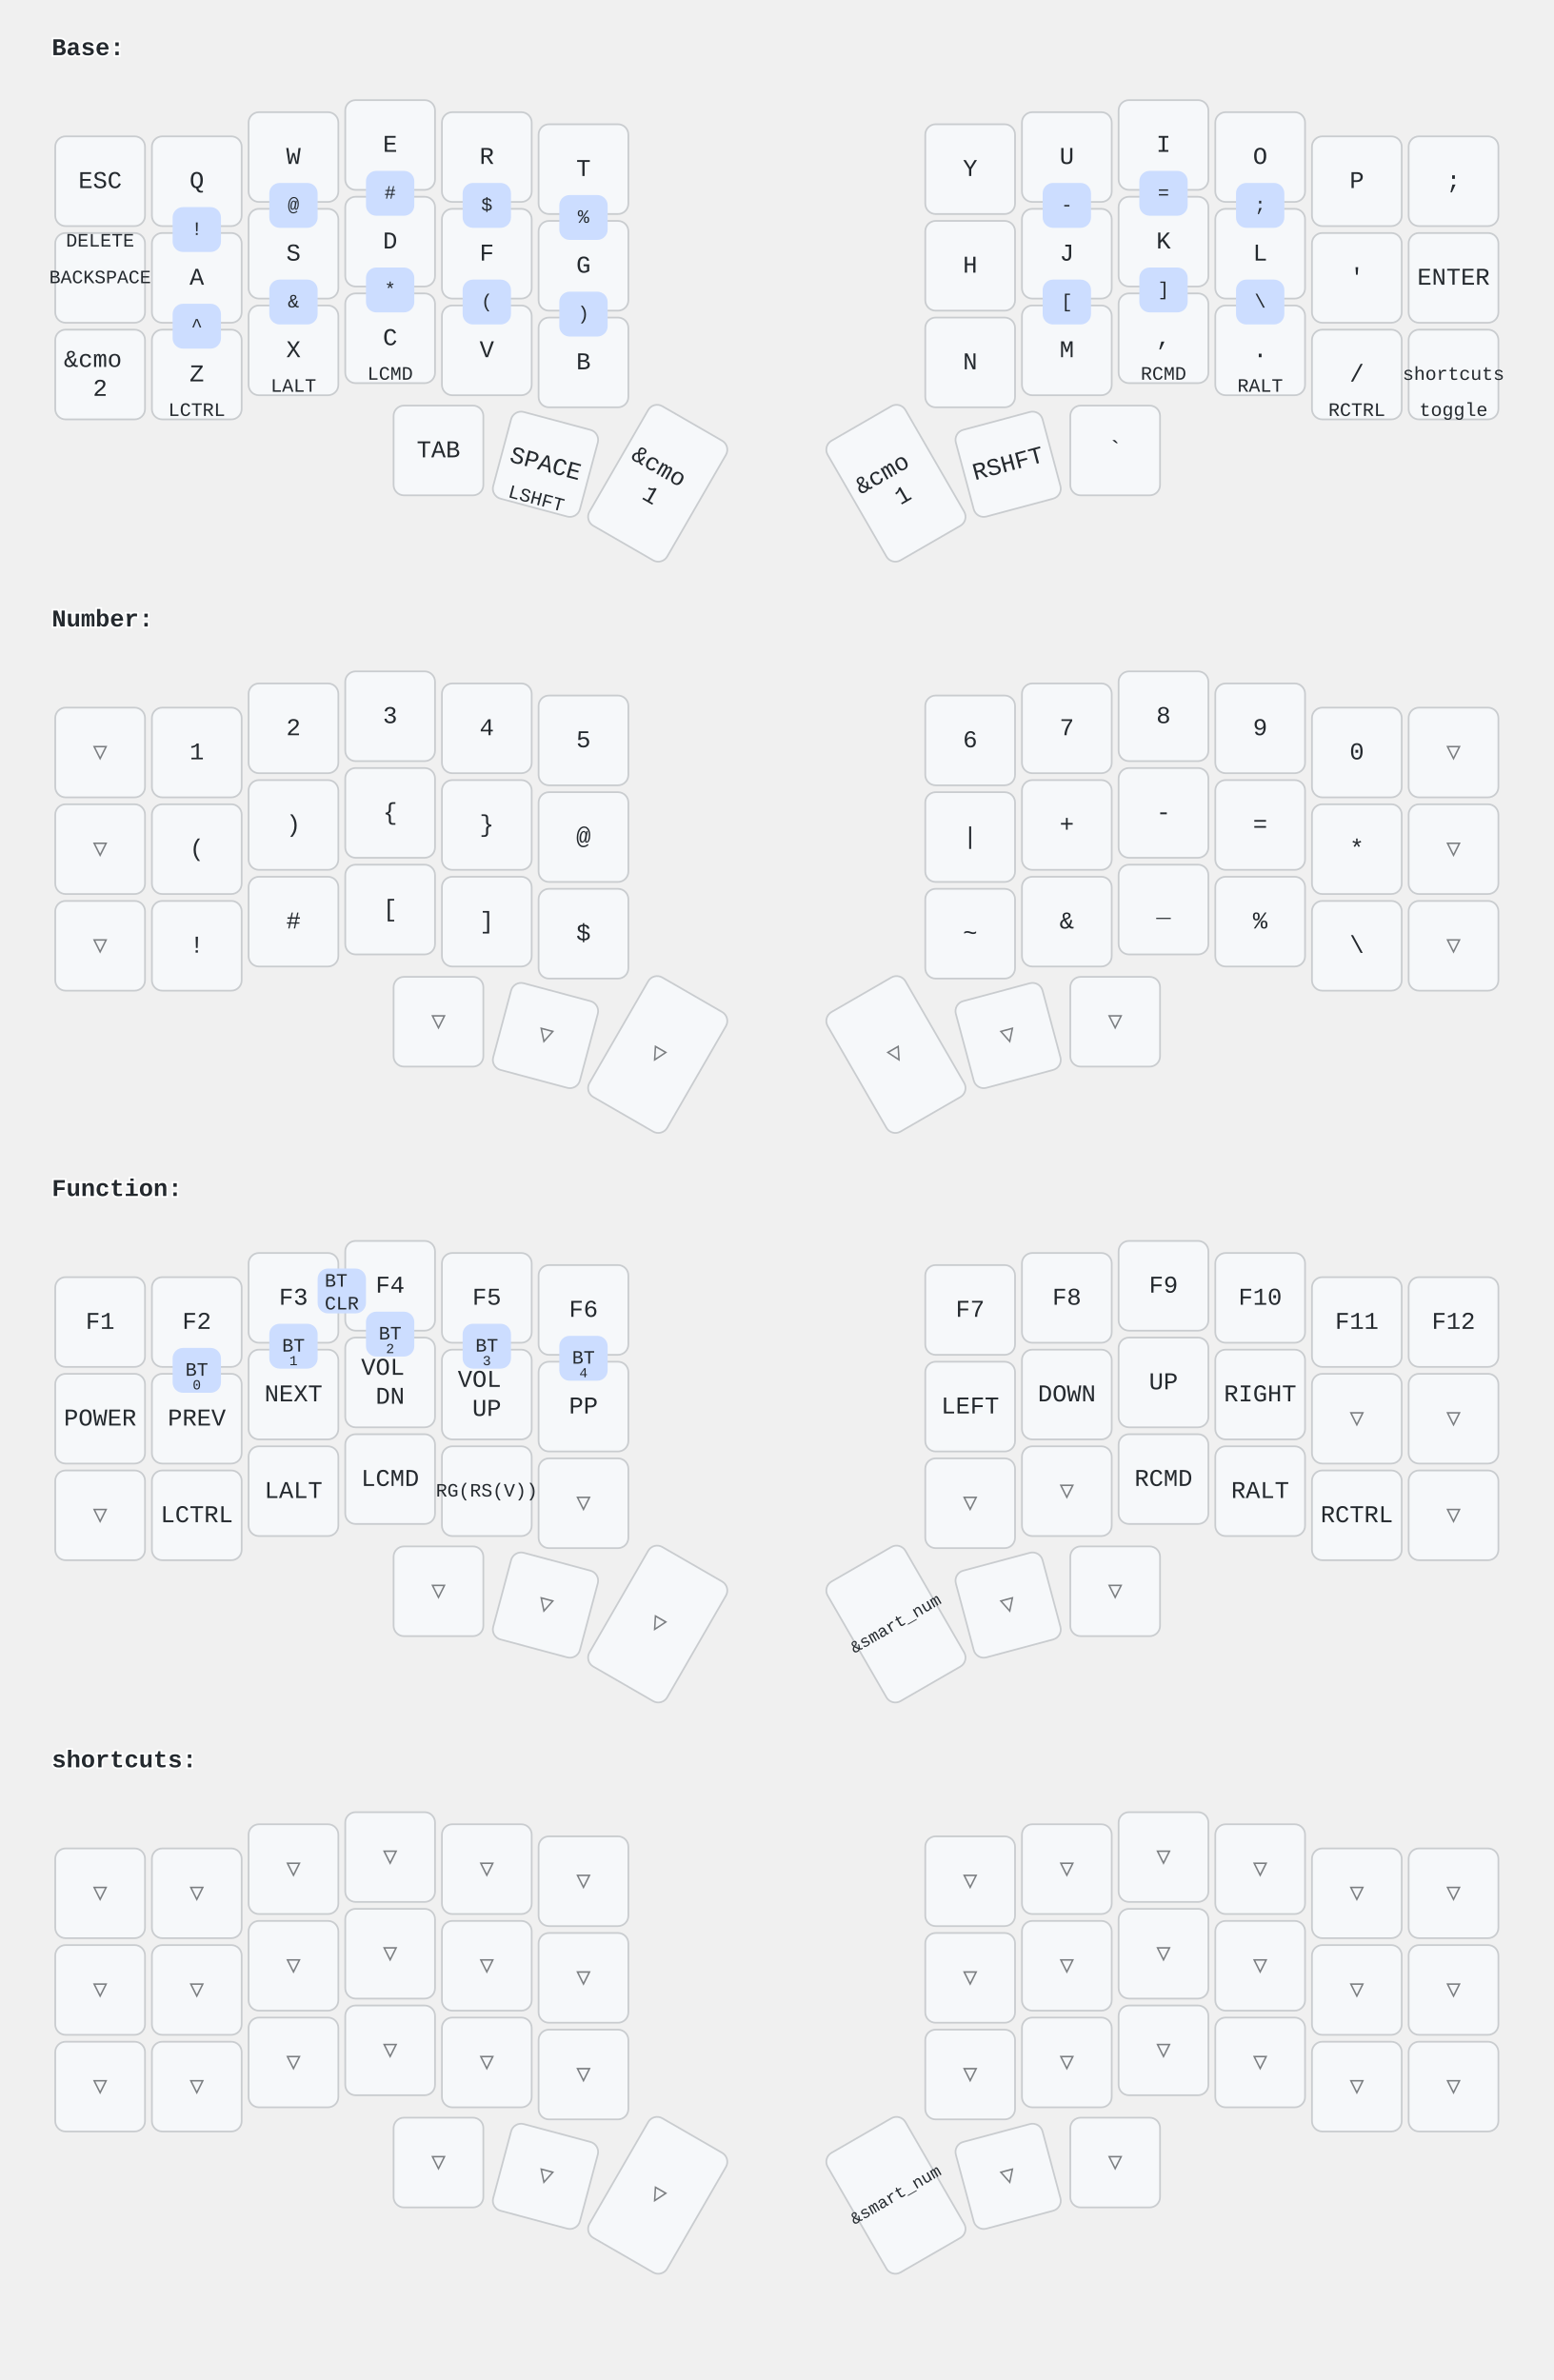
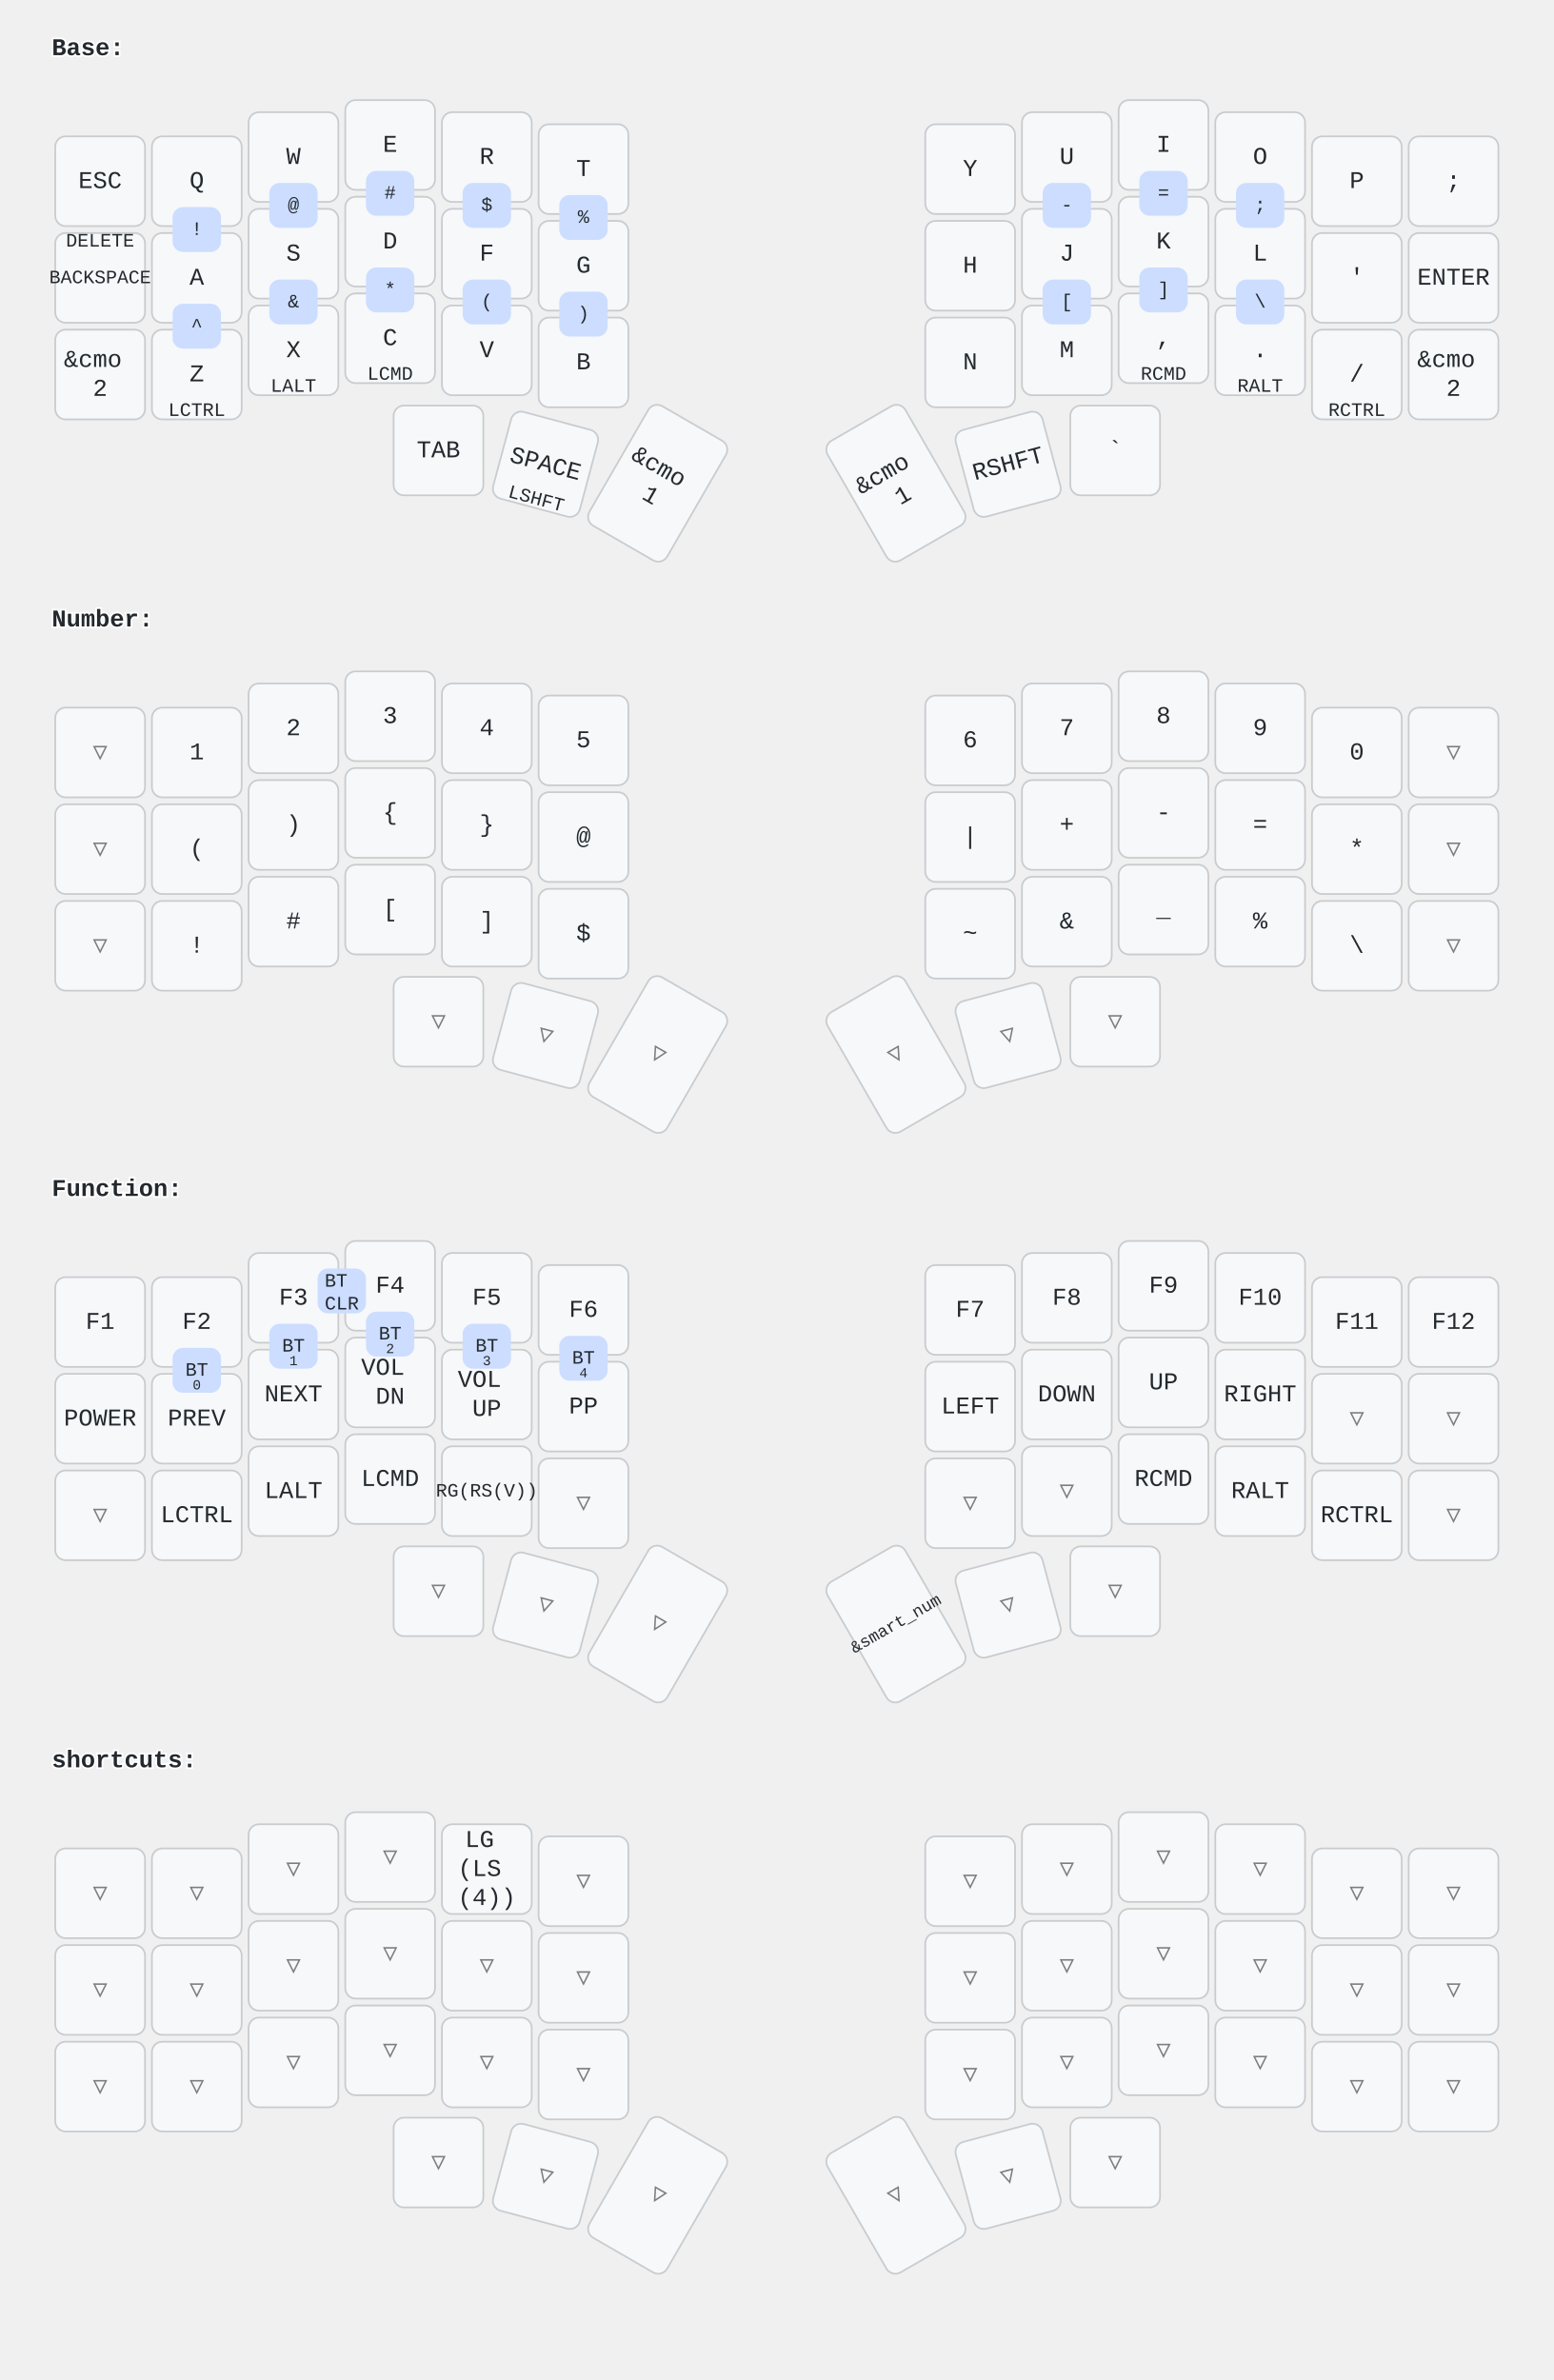
<svg xmlns="http://www.w3.org/2000/svg" width="900" height="1379" viewBox="0 0 900 1379" class="keymap">
  <style>/* inherit to force styles through use tags */
svg path {
    fill: inherit;
}

/* font and background color specifications */
svg.keymap {
    font-family: SFMono-Regular,Consolas,Liberation Mono,Menlo,monospace;
    font-size: 14px;
    font-kerning: normal;
    text-rendering: optimizeLegibility;
    fill: #24292e;
}

/* default key styling */
rect.key {
    fill: #f6f8fa;
    stroke: #c9cccf;
    stroke-width: 1;
}

/* default key side styling, only used is draw_key_sides is set */
rect.side {
    filter: brightness(90%);
}

/* color accent for combo boxes */
rect.combo, rect.combo-separate {
    fill: #cdf;
}

/* color accent for held keys */
rect.held, rect.combo.held {
    fill: #fdd;
}

/* color accent for ghost (optional) keys */
rect.ghost, rect.combo.ghost {
    stroke-dasharray: 4, 4;
    stroke-width: 2;
}

text {
    text-anchor: middle;
    dominant-baseline: middle;
}

/* styling for layer labels */
text.label {
    font-weight: bold;
    text-anchor: start;
    stroke: white;
    stroke-width: 2;
    paint-order: stroke;
}

/* styling for combo tap, and key hold/shifted label text */
text.combo, text.hold, text.shifted {
    font-size: 11px;
}

text.hold {
    text-anchor: middle;
    dominant-baseline: auto;
}

text.shifted {
    text-anchor: middle;
    dominant-baseline: hanging;
}

/* styling for hold/shifted label text in combo box */
text.combo.hold, text.combo.shifted {
    font-size: 8px;
}

/* lighter symbol for transparent keys */
text.trans {
    fill: #7b7e81;
}

/* styling for combo dendrons */
path.combo {
    stroke-width: 1;
    stroke: gray;
    fill: none;
}

/* Start Tabler Icons Cleanup */
/* cannot use height/width with glyphs */
.icon-tabler &gt; path {
    fill: inherit;
    stroke: inherit;
    stroke-width: 2;
}
/* hide tabler's default box */
.icon-tabler &gt; path[stroke="none"][fill="none"] {
    visibility: hidden;
}
/* End Tabler Icons Cleanup */
</style>
  <g transform="translate(30, 0)" class="layer-Base">
    <text x="0" y="28" class="label">Base:</text>
    <g transform="translate(0, 56)">
      <g transform="translate(28, 49)" class="key keypos-0">
        <rect rx="6" ry="6" x="-26" y="-26" width="52" height="52" class="key" />
        <text x="0" y="0" class="key tap">ESC</text>
      </g>
      <g transform="translate(84, 49)" class="key keypos-1">
        <rect rx="6" ry="6" x="-26" y="-26" width="52" height="52" class="key" />
        <text x="0" y="0" class="key tap">Q</text>
      </g>
      <g transform="translate(140, 35)" class="key keypos-2">
        <rect rx="6" ry="6" x="-26" y="-26" width="52" height="52" class="key" />
        <text x="0" y="0" class="key tap">W</text>
      </g>
      <g transform="translate(196, 28)" class="key keypos-3">
        <rect rx="6" ry="6" x="-26" y="-26" width="52" height="52" class="key" />
        <text x="0" y="0" class="key tap">E</text>
      </g>
      <g transform="translate(252, 35)" class="key keypos-4">
        <rect rx="6" ry="6" x="-26" y="-26" width="52" height="52" class="key" />
        <text x="0" y="0" class="key tap">R</text>
      </g>
      <g transform="translate(308, 42)" class="key keypos-5">
        <rect rx="6" ry="6" x="-26" y="-26" width="52" height="52" class="key" />
        <text x="0" y="0" class="key tap">T</text>
      </g>
      <g transform="translate(532, 42)" class="key keypos-6">
        <rect rx="6" ry="6" x="-26" y="-26" width="52" height="52" class="key" />
        <text x="0" y="0" class="key tap">Y</text>
      </g>
      <g transform="translate(588, 35)" class="key keypos-7">
        <rect rx="6" ry="6" x="-26" y="-26" width="52" height="52" class="key" />
        <text x="0" y="0" class="key tap">U</text>
      </g>
      <g transform="translate(644, 28)" class="key keypos-8">
        <rect rx="6" ry="6" x="-26" y="-26" width="52" height="52" class="key" />
        <text x="0" y="0" class="key tap">I</text>
      </g>
      <g transform="translate(700, 35)" class="key keypos-9">
        <rect rx="6" ry="6" x="-26" y="-26" width="52" height="52" class="key" />
        <text x="0" y="0" class="key tap">O</text>
      </g>
      <g transform="translate(756, 49)" class="key keypos-10">
        <rect rx="6" ry="6" x="-26" y="-26" width="52" height="52" class="key" />
        <text x="0" y="0" class="key tap">P</text>
      </g>
      <g transform="translate(812, 49)" class="key keypos-11">
        <rect rx="6" ry="6" x="-26" y="-26" width="52" height="52" class="key" />
        <text x="0" y="0" class="key tap">;</text>
      </g>
      <g transform="translate(28, 105)" class="key keypos-12">
        <rect rx="6" ry="6" x="-26" y="-26" width="52" height="52" class="key" />
        <text x="0" y="0" class="key tap">
          <tspan style="font-size: 78%">BACKSPACE</tspan>
        </text>
        <text x="0" y="-24" class="key shifted">DELETE</text>
      </g>
      <g transform="translate(84, 105)" class="key keypos-13">
        <rect rx="6" ry="6" x="-26" y="-26" width="52" height="52" class="key" />
        <text x="0" y="0" class="key tap">A</text>
      </g>
      <g transform="translate(140, 91)" class="key keypos-14">
        <rect rx="6" ry="6" x="-26" y="-26" width="52" height="52" class="key" />
        <text x="0" y="0" class="key tap">S</text>
      </g>
      <g transform="translate(196, 84)" class="key keypos-15">
        <rect rx="6" ry="6" x="-26" y="-26" width="52" height="52" class="key" />
        <text x="0" y="0" class="key tap">D</text>
      </g>
      <g transform="translate(252, 91)" class="key keypos-16">
        <rect rx="6" ry="6" x="-26" y="-26" width="52" height="52" class="key" />
        <text x="0" y="0" class="key tap">F</text>
      </g>
      <g transform="translate(308, 98)" class="key keypos-17">
        <rect rx="6" ry="6" x="-26" y="-26" width="52" height="52" class="key" />
        <text x="0" y="0" class="key tap">G</text>
      </g>
      <g transform="translate(532, 98)" class="key keypos-18">
        <rect rx="6" ry="6" x="-26" y="-26" width="52" height="52" class="key" />
        <text x="0" y="0" class="key tap">H</text>
      </g>
      <g transform="translate(588, 91)" class="key keypos-19">
        <rect rx="6" ry="6" x="-26" y="-26" width="52" height="52" class="key" />
        <text x="0" y="0" class="key tap">J</text>
      </g>
      <g transform="translate(644, 84)" class="key keypos-20">
        <rect rx="6" ry="6" x="-26" y="-26" width="52" height="52" class="key" />
        <text x="0" y="0" class="key tap">K</text>
      </g>
      <g transform="translate(700, 91)" class="key keypos-21">
        <rect rx="6" ry="6" x="-26" y="-26" width="52" height="52" class="key" />
        <text x="0" y="0" class="key tap">L</text>
      </g>
      <g transform="translate(756, 105)" class="key keypos-22">
        <rect rx="6" ry="6" x="-26" y="-26" width="52" height="52" class="key" />
        <text x="0" y="0" class="key tap">'</text>
      </g>
      <g transform="translate(812, 105)" class="key keypos-23">
        <rect rx="6" ry="6" x="-26" y="-26" width="52" height="52" class="key" />
        <text x="0" y="0" class="key tap">ENTER</text>
      </g>
      <g transform="translate(28, 161)" class="key keypos-24">
        <rect rx="6" ry="6" x="-26" y="-26" width="52" height="52" class="key" />
        <text x="0" y="0" class="key tap">
          <tspan x="0" dy="-0.6em">&amp;cmo</tspan>
          <tspan x="0" dy="1.2em">2</tspan>
        </text>
      </g>
      <g transform="translate(84, 161)" class="key keypos-25">
        <rect rx="6" ry="6" x="-26" y="-26" width="52" height="52" class="key" />
        <text x="0" y="0" class="key tap">Z</text>
        <text x="0" y="24" class="key hold">LCTRL</text>
      </g>
      <g transform="translate(140, 147)" class="key keypos-26">
        <rect rx="6" ry="6" x="-26" y="-26" width="52" height="52" class="key" />
        <text x="0" y="0" class="key tap">X</text>
        <text x="0" y="24" class="key hold">LALT</text>
      </g>
      <g transform="translate(196, 140)" class="key keypos-27">
        <rect rx="6" ry="6" x="-26" y="-26" width="52" height="52" class="key" />
        <text x="0" y="0" class="key tap">C</text>
        <text x="0" y="24" class="key hold">LCMD</text>
      </g>
      <g transform="translate(252, 147)" class="key keypos-28">
        <rect rx="6" ry="6" x="-26" y="-26" width="52" height="52" class="key" />
        <text x="0" y="0" class="key tap">V</text>
      </g>
      <g transform="translate(308, 154)" class="key keypos-29">
        <rect rx="6" ry="6" x="-26" y="-26" width="52" height="52" class="key" />
        <text x="0" y="0" class="key tap">B</text>
      </g>
      <g transform="translate(532, 154)" class="key keypos-30">
        <rect rx="6" ry="6" x="-26" y="-26" width="52" height="52" class="key" />
        <text x="0" y="0" class="key tap">N</text>
      </g>
      <g transform="translate(588, 147)" class="key keypos-31">
        <rect rx="6" ry="6" x="-26" y="-26" width="52" height="52" class="key" />
        <text x="0" y="0" class="key tap">M</text>
      </g>
      <g transform="translate(644, 140)" class="key keypos-32">
        <rect rx="6" ry="6" x="-26" y="-26" width="52" height="52" class="key" />
        <text x="0" y="0" class="key tap">,</text>
        <text x="0" y="24" class="key hold">RCMD</text>
      </g>
      <g transform="translate(700, 147)" class="key keypos-33">
        <rect rx="6" ry="6" x="-26" y="-26" width="52" height="52" class="key" />
        <text x="0" y="0" class="key tap">.</text>
        <text x="0" y="24" class="key hold">RALT</text>
      </g>
      <g transform="translate(756, 161)" class="key keypos-34">
        <rect rx="6" ry="6" x="-26" y="-26" width="52" height="52" class="key" />
        <text x="0" y="0" class="key tap">/</text>
        <text x="0" y="24" class="key hold">RCTRL</text>
      </g>
      <g transform="translate(812, 161)" class="key keypos-35">
        <rect rx="6" ry="6" x="-26" y="-26" width="52" height="52" class="key" />
        <text x="0" y="0" class="key tap">
-           <tspan style="font-size: 78%">shortcuts</tspan>
-         </text>
-         <text x="0" y="24" class="key hold">toggle</text>
+           <tspan x="0" dy="-0.6em">&amp;cmo</tspan>
+           <tspan x="0" dy="1.2em">2</tspan>
+         </text>
      </g>
      <g transform="translate(224, 205)" class="key keypos-36">
        <rect rx="6" ry="6" x="-26" y="-26" width="52" height="52" class="key" />
        <text x="0" y="0" class="key tap">TAB</text>
      </g>
      <g transform="translate(286, 213) rotate(15.0)" class="key keypos-37">
        <rect rx="6" ry="6" x="-26" y="-26" width="52" height="52" class="key" />
        <text x="0" y="0" class="key tap">SPACE</text>
        <text x="0" y="24" class="key hold">LSHFT</text>
      </g>
      <g transform="translate(351, 224) rotate(30.0)" class="key keypos-38">
        <rect rx="6" ry="6" x="-26" y="-40" width="52" height="80" class="key" />
        <text x="0" y="0" class="key tap">
          <tspan x="0" dy="-0.6em">&amp;cmo</tspan>
          <tspan x="0" dy="1.2em">1</tspan>
        </text>
      </g>
      <g transform="translate(489, 224) rotate(-30.0)" class="key keypos-39">
        <rect rx="6" ry="6" x="-26" y="-40" width="52" height="80" class="key" />
        <text x="0" y="0" class="key tap">
          <tspan x="0" dy="-0.6em">&amp;cmo</tspan>
          <tspan x="0" dy="1.2em">1</tspan>
        </text>
      </g>
      <g transform="translate(554, 213) rotate(-15.0)" class="key keypos-40">
        <rect rx="6" ry="6" x="-26" y="-26" width="52" height="52" class="key" />
        <text x="0" y="0" class="key tap">RSHFT</text>
      </g>
      <g transform="translate(616, 205)" class="key keypos-41">
        <rect rx="6" ry="6" x="-26" y="-26" width="52" height="52" class="key" />
        <text x="0" y="0" class="key tap">`</text>
      </g>
      <g class="combo combopos-0">
        <rect rx="6" ry="6" x="70" y="64" width="28" height="26" class="combo" />
        <text x="84" y="77" class="combo tap">!</text>
      </g>
      <g class="combo combopos-1">
        <rect rx="6" ry="6" x="126" y="50" width="28" height="26" class="combo" />
        <text x="140" y="63" class="combo tap">@</text>
      </g>
      <g class="combo combopos-2">
        <rect rx="6" ry="6" x="182" y="43" width="28" height="26" class="combo" />
        <text x="196" y="56" class="combo tap">#</text>
      </g>
      <g class="combo combopos-3">
        <rect rx="6" ry="6" x="238" y="50" width="28" height="26" class="combo" />
        <text x="252" y="63" class="combo tap">$</text>
      </g>
      <g class="combo combopos-4">
        <rect rx="6" ry="6" x="294" y="57" width="28" height="26" class="combo" />
        <text x="308" y="70" class="combo tap">%</text>
      </g>
      <g class="combo combopos-5">
        <rect rx="6" ry="6" x="70" y="120" width="28" height="26" class="combo" />
        <text x="84" y="133" class="combo tap">^</text>
      </g>
      <g class="combo combopos-6">
        <rect rx="6" ry="6" x="126" y="106" width="28" height="26" class="combo" />
        <text x="140" y="119" class="combo tap">&amp;</text>
      </g>
      <g class="combo combopos-7">
        <rect rx="6" ry="6" x="182" y="99" width="28" height="26" class="combo" />
        <text x="196" y="112" class="combo tap">*</text>
      </g>
      <g class="combo combopos-8">
        <rect rx="6" ry="6" x="238" y="106" width="28" height="26" class="combo" />
        <text x="252" y="119" class="combo tap">(</text>
      </g>
      <g class="combo combopos-9">
        <rect rx="6" ry="6" x="294" y="113" width="28" height="26" class="combo" />
        <text x="308" y="126" class="combo tap">)</text>
      </g>
      <g class="combo combopos-10">
        <rect rx="6" ry="6" x="574" y="50" width="28" height="26" class="combo" />
        <text x="588" y="63" class="combo tap">-</text>
      </g>
      <g class="combo combopos-11">
        <rect rx="6" ry="6" x="630" y="43" width="28" height="26" class="combo" />
        <text x="644" y="56" class="combo tap">=</text>
      </g>
      <g class="combo combopos-12">
        <rect rx="6" ry="6" x="686" y="50" width="28" height="26" class="combo" />
        <text x="700" y="63" class="combo tap">;</text>
      </g>
      <g class="combo combopos-13">
        <rect rx="6" ry="6" x="574" y="106" width="28" height="26" class="combo" />
        <text x="588" y="119" class="combo tap">[</text>
      </g>
      <g class="combo combopos-14">
        <rect rx="6" ry="6" x="630" y="99" width="28" height="26" class="combo" />
        <text x="644" y="112" class="combo tap">]</text>
      </g>
      <g class="combo combopos-15">
        <rect rx="6" ry="6" x="686" y="106" width="28" height="26" class="combo" />
        <text x="700" y="119" class="combo tap">\</text>
      </g>
    </g>
  </g>
  <g transform="translate(30, 331)" class="layer-Number">
    <text x="0" y="28" class="label">Number:</text>
    <g transform="translate(0, 56)">
      <g transform="translate(28, 49)" class="key trans keypos-0">
        <rect rx="6" ry="6" x="-26" y="-26" width="52" height="52" class="key trans" />
        <text x="0" y="0" class="key trans tap">▽</text>
      </g>
      <g transform="translate(84, 49)" class="key keypos-1">
        <rect rx="6" ry="6" x="-26" y="-26" width="52" height="52" class="key" />
        <text x="0" y="0" class="key tap">1</text>
      </g>
      <g transform="translate(140, 35)" class="key keypos-2">
        <rect rx="6" ry="6" x="-26" y="-26" width="52" height="52" class="key" />
        <text x="0" y="0" class="key tap">2</text>
      </g>
      <g transform="translate(196, 28)" class="key keypos-3">
        <rect rx="6" ry="6" x="-26" y="-26" width="52" height="52" class="key" />
        <text x="0" y="0" class="key tap">3</text>
      </g>
      <g transform="translate(252, 35)" class="key keypos-4">
        <rect rx="6" ry="6" x="-26" y="-26" width="52" height="52" class="key" />
        <text x="0" y="0" class="key tap">4</text>
      </g>
      <g transform="translate(308, 42)" class="key keypos-5">
        <rect rx="6" ry="6" x="-26" y="-26" width="52" height="52" class="key" />
        <text x="0" y="0" class="key tap">5</text>
      </g>
      <g transform="translate(532, 42)" class="key keypos-6">
        <rect rx="6" ry="6" x="-26" y="-26" width="52" height="52" class="key" />
        <text x="0" y="0" class="key tap">6</text>
      </g>
      <g transform="translate(588, 35)" class="key keypos-7">
        <rect rx="6" ry="6" x="-26" y="-26" width="52" height="52" class="key" />
        <text x="0" y="0" class="key tap">7</text>
      </g>
      <g transform="translate(644, 28)" class="key keypos-8">
        <rect rx="6" ry="6" x="-26" y="-26" width="52" height="52" class="key" />
        <text x="0" y="0" class="key tap">8</text>
      </g>
      <g transform="translate(700, 35)" class="key keypos-9">
        <rect rx="6" ry="6" x="-26" y="-26" width="52" height="52" class="key" />
        <text x="0" y="0" class="key tap">9</text>
      </g>
      <g transform="translate(756, 49)" class="key keypos-10">
        <rect rx="6" ry="6" x="-26" y="-26" width="52" height="52" class="key" />
        <text x="0" y="0" class="key tap">0</text>
      </g>
      <g transform="translate(812, 49)" class="key trans keypos-11">
        <rect rx="6" ry="6" x="-26" y="-26" width="52" height="52" class="key trans" />
        <text x="0" y="0" class="key trans tap">▽</text>
      </g>
      <g transform="translate(28, 105)" class="key trans keypos-12">
        <rect rx="6" ry="6" x="-26" y="-26" width="52" height="52" class="key trans" />
        <text x="0" y="0" class="key trans tap">▽</text>
      </g>
      <g transform="translate(84, 105)" class="key keypos-13">
        <rect rx="6" ry="6" x="-26" y="-26" width="52" height="52" class="key" />
        <text x="0" y="0" class="key tap">(</text>
      </g>
      <g transform="translate(140, 91)" class="key keypos-14">
        <rect rx="6" ry="6" x="-26" y="-26" width="52" height="52" class="key" />
        <text x="0" y="0" class="key tap">)</text>
      </g>
      <g transform="translate(196, 84)" class="key keypos-15">
        <rect rx="6" ry="6" x="-26" y="-26" width="52" height="52" class="key" />
        <text x="0" y="0" class="key tap">{</text>
      </g>
      <g transform="translate(252, 91)" class="key keypos-16">
        <rect rx="6" ry="6" x="-26" y="-26" width="52" height="52" class="key" />
        <text x="0" y="0" class="key tap">}</text>
      </g>
      <g transform="translate(308, 98)" class="key keypos-17">
        <rect rx="6" ry="6" x="-26" y="-26" width="52" height="52" class="key" />
        <text x="0" y="0" class="key tap">@</text>
      </g>
      <g transform="translate(532, 98)" class="key keypos-18">
        <rect rx="6" ry="6" x="-26" y="-26" width="52" height="52" class="key" />
        <text x="0" y="0" class="key tap">|</text>
      </g>
      <g transform="translate(588, 91)" class="key keypos-19">
        <rect rx="6" ry="6" x="-26" y="-26" width="52" height="52" class="key" />
        <text x="0" y="0" class="key tap">+</text>
      </g>
      <g transform="translate(644, 84)" class="key keypos-20">
        <rect rx="6" ry="6" x="-26" y="-26" width="52" height="52" class="key" />
        <text x="0" y="0" class="key tap">-</text>
      </g>
      <g transform="translate(700, 91)" class="key keypos-21">
        <rect rx="6" ry="6" x="-26" y="-26" width="52" height="52" class="key" />
        <text x="0" y="0" class="key tap">=</text>
      </g>
      <g transform="translate(756, 105)" class="key keypos-22">
        <rect rx="6" ry="6" x="-26" y="-26" width="52" height="52" class="key" />
        <text x="0" y="0" class="key tap">*</text>
      </g>
      <g transform="translate(812, 105)" class="key trans keypos-23">
        <rect rx="6" ry="6" x="-26" y="-26" width="52" height="52" class="key trans" />
        <text x="0" y="0" class="key trans tap">▽</text>
      </g>
      <g transform="translate(28, 161)" class="key trans keypos-24">
        <rect rx="6" ry="6" x="-26" y="-26" width="52" height="52" class="key trans" />
        <text x="0" y="0" class="key trans tap">▽</text>
      </g>
      <g transform="translate(84, 161)" class="key keypos-25">
        <rect rx="6" ry="6" x="-26" y="-26" width="52" height="52" class="key" />
        <text x="0" y="0" class="key tap">!</text>
      </g>
      <g transform="translate(140, 147)" class="key keypos-26">
        <rect rx="6" ry="6" x="-26" y="-26" width="52" height="52" class="key" />
        <text x="0" y="0" class="key tap">#</text>
      </g>
      <g transform="translate(196, 140)" class="key keypos-27">
        <rect rx="6" ry="6" x="-26" y="-26" width="52" height="52" class="key" />
        <text x="0" y="0" class="key tap">[</text>
      </g>
      <g transform="translate(252, 147)" class="key keypos-28">
        <rect rx="6" ry="6" x="-26" y="-26" width="52" height="52" class="key" />
        <text x="0" y="0" class="key tap">]</text>
      </g>
      <g transform="translate(308, 154)" class="key keypos-29">
        <rect rx="6" ry="6" x="-26" y="-26" width="52" height="52" class="key" />
        <text x="0" y="0" class="key tap">$</text>
      </g>
      <g transform="translate(532, 154)" class="key keypos-30">
        <rect rx="6" ry="6" x="-26" y="-26" width="52" height="52" class="key" />
        <text x="0" y="0" class="key tap">~</text>
      </g>
      <g transform="translate(588, 147)" class="key keypos-31">
        <rect rx="6" ry="6" x="-26" y="-26" width="52" height="52" class="key" />
        <text x="0" y="0" class="key tap">&amp;</text>
      </g>
      <g transform="translate(644, 140)" class="key keypos-32">
        <rect rx="6" ry="6" x="-26" y="-26" width="52" height="52" class="key" />
        <text x="0" y="0" class="key tap">_</text>
      </g>
      <g transform="translate(700, 147)" class="key keypos-33">
        <rect rx="6" ry="6" x="-26" y="-26" width="52" height="52" class="key" />
        <text x="0" y="0" class="key tap">%</text>
      </g>
      <g transform="translate(756, 161)" class="key keypos-34">
        <rect rx="6" ry="6" x="-26" y="-26" width="52" height="52" class="key" />
        <text x="0" y="0" class="key tap">\</text>
      </g>
      <g transform="translate(812, 161)" class="key trans keypos-35">
        <rect rx="6" ry="6" x="-26" y="-26" width="52" height="52" class="key trans" />
        <text x="0" y="0" class="key trans tap">▽</text>
      </g>
      <g transform="translate(224, 205)" class="key trans keypos-36">
        <rect rx="6" ry="6" x="-26" y="-26" width="52" height="52" class="key trans" />
        <text x="0" y="0" class="key trans tap">▽</text>
      </g>
      <g transform="translate(286, 213) rotate(15.0)" class="key trans keypos-37">
        <rect rx="6" ry="6" x="-26" y="-26" width="52" height="52" class="key trans" />
        <text x="0" y="0" class="key trans tap">▽</text>
      </g>
      <g transform="translate(351, 224) rotate(30.0)" class="key trans keypos-38">
        <rect rx="6" ry="6" x="-26" y="-40" width="52" height="80" class="key trans" />
        <text x="0" y="0" class="key trans tap">▽</text>
      </g>
      <g transform="translate(489, 224) rotate(-30.0)" class="key trans keypos-39">
        <rect rx="6" ry="6" x="-26" y="-40" width="52" height="80" class="key trans" />
        <text x="0" y="0" class="key trans tap">▽</text>
      </g>
      <g transform="translate(554, 213) rotate(-15.0)" class="key trans keypos-40">
        <rect rx="6" ry="6" x="-26" y="-26" width="52" height="52" class="key trans" />
        <text x="0" y="0" class="key trans tap">▽</text>
      </g>
      <g transform="translate(616, 205)" class="key trans keypos-41">
        <rect rx="6" ry="6" x="-26" y="-26" width="52" height="52" class="key trans" />
        <text x="0" y="0" class="key trans tap">▽</text>
      </g>
    </g>
  </g>
  <g transform="translate(30, 661)" class="layer-Function">
    <text x="0" y="28" class="label">Function:</text>
    <g transform="translate(0, 56)">
      <g transform="translate(28, 49)" class="key keypos-0">
        <rect rx="6" ry="6" x="-26" y="-26" width="52" height="52" class="key" />
        <text x="0" y="0" class="key tap">F1</text>
      </g>
      <g transform="translate(84, 49)" class="key keypos-1">
        <rect rx="6" ry="6" x="-26" y="-26" width="52" height="52" class="key" />
        <text x="0" y="0" class="key tap">F2</text>
      </g>
      <g transform="translate(140, 35)" class="key keypos-2">
        <rect rx="6" ry="6" x="-26" y="-26" width="52" height="52" class="key" />
        <text x="0" y="0" class="key tap">F3</text>
      </g>
      <g transform="translate(196, 28)" class="key keypos-3">
        <rect rx="6" ry="6" x="-26" y="-26" width="52" height="52" class="key" />
        <text x="0" y="0" class="key tap">F4</text>
      </g>
      <g transform="translate(252, 35)" class="key keypos-4">
        <rect rx="6" ry="6" x="-26" y="-26" width="52" height="52" class="key" />
        <text x="0" y="0" class="key tap">F5</text>
      </g>
      <g transform="translate(308, 42)" class="key keypos-5">
        <rect rx="6" ry="6" x="-26" y="-26" width="52" height="52" class="key" />
        <text x="0" y="0" class="key tap">F6</text>
      </g>
      <g transform="translate(532, 42)" class="key keypos-6">
        <rect rx="6" ry="6" x="-26" y="-26" width="52" height="52" class="key" />
        <text x="0" y="0" class="key tap">F7</text>
      </g>
      <g transform="translate(588, 35)" class="key keypos-7">
        <rect rx="6" ry="6" x="-26" y="-26" width="52" height="52" class="key" />
        <text x="0" y="0" class="key tap">F8</text>
      </g>
      <g transform="translate(644, 28)" class="key keypos-8">
        <rect rx="6" ry="6" x="-26" y="-26" width="52" height="52" class="key" />
        <text x="0" y="0" class="key tap">F9</text>
      </g>
      <g transform="translate(700, 35)" class="key keypos-9">
        <rect rx="6" ry="6" x="-26" y="-26" width="52" height="52" class="key" />
        <text x="0" y="0" class="key tap">F10</text>
      </g>
      <g transform="translate(756, 49)" class="key keypos-10">
        <rect rx="6" ry="6" x="-26" y="-26" width="52" height="52" class="key" />
        <text x="0" y="0" class="key tap">F11</text>
      </g>
      <g transform="translate(812, 49)" class="key keypos-11">
        <rect rx="6" ry="6" x="-26" y="-26" width="52" height="52" class="key" />
        <text x="0" y="0" class="key tap">F12</text>
      </g>
      <g transform="translate(28, 105)" class="key keypos-12">
        <rect rx="6" ry="6" x="-26" y="-26" width="52" height="52" class="key" />
        <text x="0" y="0" class="key tap">POWER</text>
      </g>
      <g transform="translate(84, 105)" class="key keypos-13">
        <rect rx="6" ry="6" x="-26" y="-26" width="52" height="52" class="key" />
        <text x="0" y="0" class="key tap">PREV</text>
      </g>
      <g transform="translate(140, 91)" class="key keypos-14">
        <rect rx="6" ry="6" x="-26" y="-26" width="52" height="52" class="key" />
        <text x="0" y="0" class="key tap">NEXT</text>
      </g>
      <g transform="translate(196, 84)" class="key keypos-15">
        <rect rx="6" ry="6" x="-26" y="-26" width="52" height="52" class="key" />
        <text x="0" y="0" class="key tap">
          <tspan x="0" dy="-0.6em">VOL</tspan>
          <tspan x="0" dy="1.2em">DN</tspan>
        </text>
      </g>
      <g transform="translate(252, 91)" class="key keypos-16">
        <rect rx="6" ry="6" x="-26" y="-26" width="52" height="52" class="key" />
        <text x="0" y="0" class="key tap">
          <tspan x="0" dy="-0.6em">VOL</tspan>
          <tspan x="0" dy="1.2em">UP</tspan>
        </text>
      </g>
      <g transform="translate(308, 98)" class="key keypos-17">
        <rect rx="6" ry="6" x="-26" y="-26" width="52" height="52" class="key" />
        <text x="0" y="0" class="key tap">PP</text>
      </g>
      <g transform="translate(532, 98)" class="key keypos-18">
        <rect rx="6" ry="6" x="-26" y="-26" width="52" height="52" class="key" />
        <text x="0" y="0" class="key tap">LEFT</text>
      </g>
      <g transform="translate(588, 91)" class="key keypos-19">
        <rect rx="6" ry="6" x="-26" y="-26" width="52" height="52" class="key" />
        <text x="0" y="0" class="key tap">DOWN</text>
      </g>
      <g transform="translate(644, 84)" class="key keypos-20">
        <rect rx="6" ry="6" x="-26" y="-26" width="52" height="52" class="key" />
        <text x="0" y="0" class="key tap">UP</text>
      </g>
      <g transform="translate(700, 91)" class="key keypos-21">
        <rect rx="6" ry="6" x="-26" y="-26" width="52" height="52" class="key" />
        <text x="0" y="0" class="key tap">RIGHT</text>
      </g>
      <g transform="translate(756, 105)" class="key trans keypos-22">
        <rect rx="6" ry="6" x="-26" y="-26" width="52" height="52" class="key trans" />
        <text x="0" y="0" class="key trans tap">▽</text>
      </g>
      <g transform="translate(812, 105)" class="key trans keypos-23">
        <rect rx="6" ry="6" x="-26" y="-26" width="52" height="52" class="key trans" />
        <text x="0" y="0" class="key trans tap">▽</text>
      </g>
      <g transform="translate(28, 161)" class="key trans keypos-24">
        <rect rx="6" ry="6" x="-26" y="-26" width="52" height="52" class="key trans" />
        <text x="0" y="0" class="key trans tap">▽</text>
      </g>
      <g transform="translate(84, 161)" class="key keypos-25">
        <rect rx="6" ry="6" x="-26" y="-26" width="52" height="52" class="key" />
        <text x="0" y="0" class="key tap">LCTRL</text>
      </g>
      <g transform="translate(140, 147)" class="key keypos-26">
        <rect rx="6" ry="6" x="-26" y="-26" width="52" height="52" class="key" />
        <text x="0" y="0" class="key tap">LALT</text>
      </g>
      <g transform="translate(196, 140)" class="key keypos-27">
        <rect rx="6" ry="6" x="-26" y="-26" width="52" height="52" class="key" />
        <text x="0" y="0" class="key tap">LCMD</text>
      </g>
      <g transform="translate(252, 147)" class="key keypos-28">
        <rect rx="6" ry="6" x="-26" y="-26" width="52" height="52" class="key" />
        <text x="0" y="0" class="key tap">
          <tspan style="font-size: 78%">RG(RS(V))</tspan>
        </text>
      </g>
      <g transform="translate(308, 154)" class="key trans keypos-29">
        <rect rx="6" ry="6" x="-26" y="-26" width="52" height="52" class="key trans" />
        <text x="0" y="0" class="key trans tap">▽</text>
      </g>
      <g transform="translate(532, 154)" class="key trans keypos-30">
        <rect rx="6" ry="6" x="-26" y="-26" width="52" height="52" class="key trans" />
        <text x="0" y="0" class="key trans tap">▽</text>
      </g>
      <g transform="translate(588, 147)" class="key trans keypos-31">
        <rect rx="6" ry="6" x="-26" y="-26" width="52" height="52" class="key trans" />
        <text x="0" y="0" class="key trans tap">▽</text>
      </g>
      <g transform="translate(644, 140)" class="key keypos-32">
        <rect rx="6" ry="6" x="-26" y="-26" width="52" height="52" class="key" />
        <text x="0" y="0" class="key tap">RCMD</text>
      </g>
      <g transform="translate(700, 147)" class="key keypos-33">
        <rect rx="6" ry="6" x="-26" y="-26" width="52" height="52" class="key" />
        <text x="0" y="0" class="key tap">RALT</text>
      </g>
      <g transform="translate(756, 161)" class="key keypos-34">
        <rect rx="6" ry="6" x="-26" y="-26" width="52" height="52" class="key" />
        <text x="0" y="0" class="key tap">RCTRL</text>
      </g>
      <g transform="translate(812, 161)" class="key trans keypos-35">
        <rect rx="6" ry="6" x="-26" y="-26" width="52" height="52" class="key trans" />
        <text x="0" y="0" class="key trans tap">▽</text>
      </g>
      <g transform="translate(224, 205)" class="key trans keypos-36">
        <rect rx="6" ry="6" x="-26" y="-26" width="52" height="52" class="key trans" />
        <text x="0" y="0" class="key trans tap">▽</text>
      </g>
      <g transform="translate(286, 213) rotate(15.0)" class="key trans keypos-37">
        <rect rx="6" ry="6" x="-26" y="-26" width="52" height="52" class="key trans" />
        <text x="0" y="0" class="key trans tap">▽</text>
      </g>
      <g transform="translate(351, 224) rotate(30.0)" class="key trans keypos-38">
        <rect rx="6" ry="6" x="-26" y="-40" width="52" height="80" class="key trans" />
        <text x="0" y="0" class="key trans tap">▽</text>
      </g>
      <g transform="translate(489, 224) rotate(-30.0)" class="key keypos-39">
        <rect rx="6" ry="6" x="-26" y="-40" width="52" height="80" class="key" />
        <text x="0" y="0" class="key tap">
          <tspan style="font-size: 70%">&amp;smart_num</tspan>
        </text>
      </g>
      <g transform="translate(554, 213) rotate(-15.0)" class="key trans keypos-40">
        <rect rx="6" ry="6" x="-26" y="-26" width="52" height="52" class="key trans" />
        <text x="0" y="0" class="key trans tap">▽</text>
      </g>
      <g transform="translate(616, 205)" class="key trans keypos-41">
        <rect rx="6" ry="6" x="-26" y="-26" width="52" height="52" class="key trans" />
        <text x="0" y="0" class="key trans tap">▽</text>
      </g>
      <g class="combo combopos-0">
        <rect rx="6" ry="6" x="70" y="64" width="28" height="26" class="combo" />
        <text x="84" y="77" class="combo tap">BT</text>
        <text x="84" y="88" class="combo hold">0</text>
      </g>
      <g class="combo combopos-1">
        <rect rx="6" ry="6" x="126" y="50" width="28" height="26" class="combo" />
        <text x="140" y="63" class="combo tap">BT</text>
        <text x="140" y="74" class="combo hold">1</text>
      </g>
      <g class="combo combopos-2">
        <rect rx="6" ry="6" x="182" y="43" width="28" height="26" class="combo" />
        <text x="196" y="56" class="combo tap">BT</text>
        <text x="196" y="67" class="combo hold">2</text>
      </g>
      <g class="combo combopos-3">
        <rect rx="6" ry="6" x="238" y="50" width="28" height="26" class="combo" />
        <text x="252" y="63" class="combo tap">BT</text>
        <text x="252" y="74" class="combo hold">3</text>
      </g>
      <g class="combo combopos-4">
        <rect rx="6" ry="6" x="294" y="57" width="28" height="26" class="combo" />
        <text x="308" y="70" class="combo tap">BT</text>
        <text x="308" y="81" class="combo hold">4</text>
      </g>
      <g class="combo combopos-5">
        <rect rx="6" ry="6" x="154" y="18" width="28" height="26" class="combo" />
        <text x="168" y="32" class="combo tap">
          <tspan x="168" dy="-0.6em">BT</tspan>
          <tspan x="168" dy="1.2em">CLR</tspan>
        </text>
      </g>
    </g>
  </g>
  <g transform="translate(30, 992)" class="layer-shortcuts">
    <text x="0" y="28" class="label">shortcuts:</text>
    <g transform="translate(0, 56)">
      <g transform="translate(28, 49)" class="key trans keypos-0">
        <rect rx="6" ry="6" x="-26" y="-26" width="52" height="52" class="key trans" />
        <text x="0" y="0" class="key trans tap">▽</text>
      </g>
      <g transform="translate(84, 49)" class="key trans keypos-1">
        <rect rx="6" ry="6" x="-26" y="-26" width="52" height="52" class="key trans" />
        <text x="0" y="0" class="key trans tap">▽</text>
      </g>
      <g transform="translate(140, 35)" class="key trans keypos-2">
        <rect rx="6" ry="6" x="-26" y="-26" width="52" height="52" class="key trans" />
        <text x="0" y="0" class="key trans tap">▽</text>
      </g>
      <g transform="translate(196, 28)" class="key trans keypos-3">
        <rect rx="6" ry="6" x="-26" y="-26" width="52" height="52" class="key trans" />
        <text x="0" y="0" class="key trans tap">▽</text>
      </g>
-       <g transform="translate(252, 35)" class="key trans keypos-4">
-         <rect rx="6" ry="6" x="-26" y="-26" width="52" height="52" class="key trans" />
-         <text x="0" y="0" class="key trans tap">▽</text>
+       <g transform="translate(252, 35)" class="key keypos-4">
+         <rect rx="6" ry="6" x="-26" y="-26" width="52" height="52" class="key" />
+         <text x="0" y="0" class="key tap">
+           <tspan x="0" dy="-1.2em">LG</tspan>
+           <tspan x="0" dy="1.2em">(LS</tspan>
+           <tspan x="0" dy="1.2em">(4))</tspan>
+         </text>
      </g>
      <g transform="translate(308, 42)" class="key trans keypos-5">
        <rect rx="6" ry="6" x="-26" y="-26" width="52" height="52" class="key trans" />
        <text x="0" y="0" class="key trans tap">▽</text>
      </g>
      <g transform="translate(532, 42)" class="key trans keypos-6">
        <rect rx="6" ry="6" x="-26" y="-26" width="52" height="52" class="key trans" />
        <text x="0" y="0" class="key trans tap">▽</text>
      </g>
      <g transform="translate(588, 35)" class="key trans keypos-7">
        <rect rx="6" ry="6" x="-26" y="-26" width="52" height="52" class="key trans" />
        <text x="0" y="0" class="key trans tap">▽</text>
      </g>
      <g transform="translate(644, 28)" class="key trans keypos-8">
        <rect rx="6" ry="6" x="-26" y="-26" width="52" height="52" class="key trans" />
        <text x="0" y="0" class="key trans tap">▽</text>
      </g>
      <g transform="translate(700, 35)" class="key trans keypos-9">
        <rect rx="6" ry="6" x="-26" y="-26" width="52" height="52" class="key trans" />
        <text x="0" y="0" class="key trans tap">▽</text>
      </g>
      <g transform="translate(756, 49)" class="key trans keypos-10">
        <rect rx="6" ry="6" x="-26" y="-26" width="52" height="52" class="key trans" />
        <text x="0" y="0" class="key trans tap">▽</text>
      </g>
      <g transform="translate(812, 49)" class="key trans keypos-11">
        <rect rx="6" ry="6" x="-26" y="-26" width="52" height="52" class="key trans" />
        <text x="0" y="0" class="key trans tap">▽</text>
      </g>
      <g transform="translate(28, 105)" class="key trans keypos-12">
        <rect rx="6" ry="6" x="-26" y="-26" width="52" height="52" class="key trans" />
        <text x="0" y="0" class="key trans tap">▽</text>
      </g>
      <g transform="translate(84, 105)" class="key trans keypos-13">
        <rect rx="6" ry="6" x="-26" y="-26" width="52" height="52" class="key trans" />
        <text x="0" y="0" class="key trans tap">▽</text>
      </g>
      <g transform="translate(140, 91)" class="key trans keypos-14">
        <rect rx="6" ry="6" x="-26" y="-26" width="52" height="52" class="key trans" />
        <text x="0" y="0" class="key trans tap">▽</text>
      </g>
      <g transform="translate(196, 84)" class="key trans keypos-15">
        <rect rx="6" ry="6" x="-26" y="-26" width="52" height="52" class="key trans" />
        <text x="0" y="0" class="key trans tap">▽</text>
      </g>
      <g transform="translate(252, 91)" class="key trans keypos-16">
        <rect rx="6" ry="6" x="-26" y="-26" width="52" height="52" class="key trans" />
        <text x="0" y="0" class="key trans tap">▽</text>
      </g>
      <g transform="translate(308, 98)" class="key trans keypos-17">
        <rect rx="6" ry="6" x="-26" y="-26" width="52" height="52" class="key trans" />
        <text x="0" y="0" class="key trans tap">▽</text>
      </g>
      <g transform="translate(532, 98)" class="key trans keypos-18">
        <rect rx="6" ry="6" x="-26" y="-26" width="52" height="52" class="key trans" />
        <text x="0" y="0" class="key trans tap">▽</text>
      </g>
      <g transform="translate(588, 91)" class="key trans keypos-19">
        <rect rx="6" ry="6" x="-26" y="-26" width="52" height="52" class="key trans" />
        <text x="0" y="0" class="key trans tap">▽</text>
      </g>
      <g transform="translate(644, 84)" class="key trans keypos-20">
        <rect rx="6" ry="6" x="-26" y="-26" width="52" height="52" class="key trans" />
        <text x="0" y="0" class="key trans tap">▽</text>
      </g>
      <g transform="translate(700, 91)" class="key trans keypos-21">
        <rect rx="6" ry="6" x="-26" y="-26" width="52" height="52" class="key trans" />
        <text x="0" y="0" class="key trans tap">▽</text>
      </g>
      <g transform="translate(756, 105)" class="key trans keypos-22">
        <rect rx="6" ry="6" x="-26" y="-26" width="52" height="52" class="key trans" />
        <text x="0" y="0" class="key trans tap">▽</text>
      </g>
      <g transform="translate(812, 105)" class="key trans keypos-23">
        <rect rx="6" ry="6" x="-26" y="-26" width="52" height="52" class="key trans" />
        <text x="0" y="0" class="key trans tap">▽</text>
      </g>
      <g transform="translate(28, 161)" class="key trans keypos-24">
        <rect rx="6" ry="6" x="-26" y="-26" width="52" height="52" class="key trans" />
        <text x="0" y="0" class="key trans tap">▽</text>
      </g>
      <g transform="translate(84, 161)" class="key trans keypos-25">
        <rect rx="6" ry="6" x="-26" y="-26" width="52" height="52" class="key trans" />
        <text x="0" y="0" class="key trans tap">▽</text>
      </g>
      <g transform="translate(140, 147)" class="key trans keypos-26">
        <rect rx="6" ry="6" x="-26" y="-26" width="52" height="52" class="key trans" />
        <text x="0" y="0" class="key trans tap">▽</text>
      </g>
      <g transform="translate(196, 140)" class="key trans keypos-27">
        <rect rx="6" ry="6" x="-26" y="-26" width="52" height="52" class="key trans" />
        <text x="0" y="0" class="key trans tap">▽</text>
      </g>
      <g transform="translate(252, 147)" class="key trans keypos-28">
        <rect rx="6" ry="6" x="-26" y="-26" width="52" height="52" class="key trans" />
        <text x="0" y="0" class="key trans tap">▽</text>
      </g>
      <g transform="translate(308, 154)" class="key trans keypos-29">
        <rect rx="6" ry="6" x="-26" y="-26" width="52" height="52" class="key trans" />
        <text x="0" y="0" class="key trans tap">▽</text>
      </g>
      <g transform="translate(532, 154)" class="key trans keypos-30">
        <rect rx="6" ry="6" x="-26" y="-26" width="52" height="52" class="key trans" />
        <text x="0" y="0" class="key trans tap">▽</text>
      </g>
      <g transform="translate(588, 147)" class="key trans keypos-31">
        <rect rx="6" ry="6" x="-26" y="-26" width="52" height="52" class="key trans" />
        <text x="0" y="0" class="key trans tap">▽</text>
      </g>
      <g transform="translate(644, 140)" class="key trans keypos-32">
        <rect rx="6" ry="6" x="-26" y="-26" width="52" height="52" class="key trans" />
        <text x="0" y="0" class="key trans tap">▽</text>
      </g>
      <g transform="translate(700, 147)" class="key trans keypos-33">
        <rect rx="6" ry="6" x="-26" y="-26" width="52" height="52" class="key trans" />
        <text x="0" y="0" class="key trans tap">▽</text>
      </g>
      <g transform="translate(756, 161)" class="key trans keypos-34">
        <rect rx="6" ry="6" x="-26" y="-26" width="52" height="52" class="key trans" />
        <text x="0" y="0" class="key trans tap">▽</text>
      </g>
      <g transform="translate(812, 161)" class="key trans keypos-35">
        <rect rx="6" ry="6" x="-26" y="-26" width="52" height="52" class="key trans" />
        <text x="0" y="0" class="key trans tap">▽</text>
      </g>
      <g transform="translate(224, 205)" class="key trans keypos-36">
        <rect rx="6" ry="6" x="-26" y="-26" width="52" height="52" class="key trans" />
        <text x="0" y="0" class="key trans tap">▽</text>
      </g>
      <g transform="translate(286, 213) rotate(15.0)" class="key trans keypos-37">
        <rect rx="6" ry="6" x="-26" y="-26" width="52" height="52" class="key trans" />
        <text x="0" y="0" class="key trans tap">▽</text>
      </g>
      <g transform="translate(351, 224) rotate(30.0)" class="key trans keypos-38">
        <rect rx="6" ry="6" x="-26" y="-40" width="52" height="80" class="key trans" />
        <text x="0" y="0" class="key trans tap">▽</text>
      </g>
-       <g transform="translate(489, 224) rotate(-30.0)" class="key keypos-39">
-         <rect rx="6" ry="6" x="-26" y="-40" width="52" height="80" class="key" />
-         <text x="0" y="0" class="key tap">
-           <tspan style="font-size: 70%">&amp;smart_num</tspan>
-         </text>
+       <g transform="translate(489, 224) rotate(-30.0)" class="key trans keypos-39">
+         <rect rx="6" ry="6" x="-26" y="-40" width="52" height="80" class="key trans" />
+         <text x="0" y="0" class="key trans tap">▽</text>
      </g>
      <g transform="translate(554, 213) rotate(-15.0)" class="key trans keypos-40">
        <rect rx="6" ry="6" x="-26" y="-26" width="52" height="52" class="key trans" />
        <text x="0" y="0" class="key trans tap">▽</text>
      </g>
      <g transform="translate(616, 205)" class="key trans keypos-41">
        <rect rx="6" ry="6" x="-26" y="-26" width="52" height="52" class="key trans" />
        <text x="0" y="0" class="key trans tap">▽</text>
      </g>
    </g>
  </g>
</svg>
